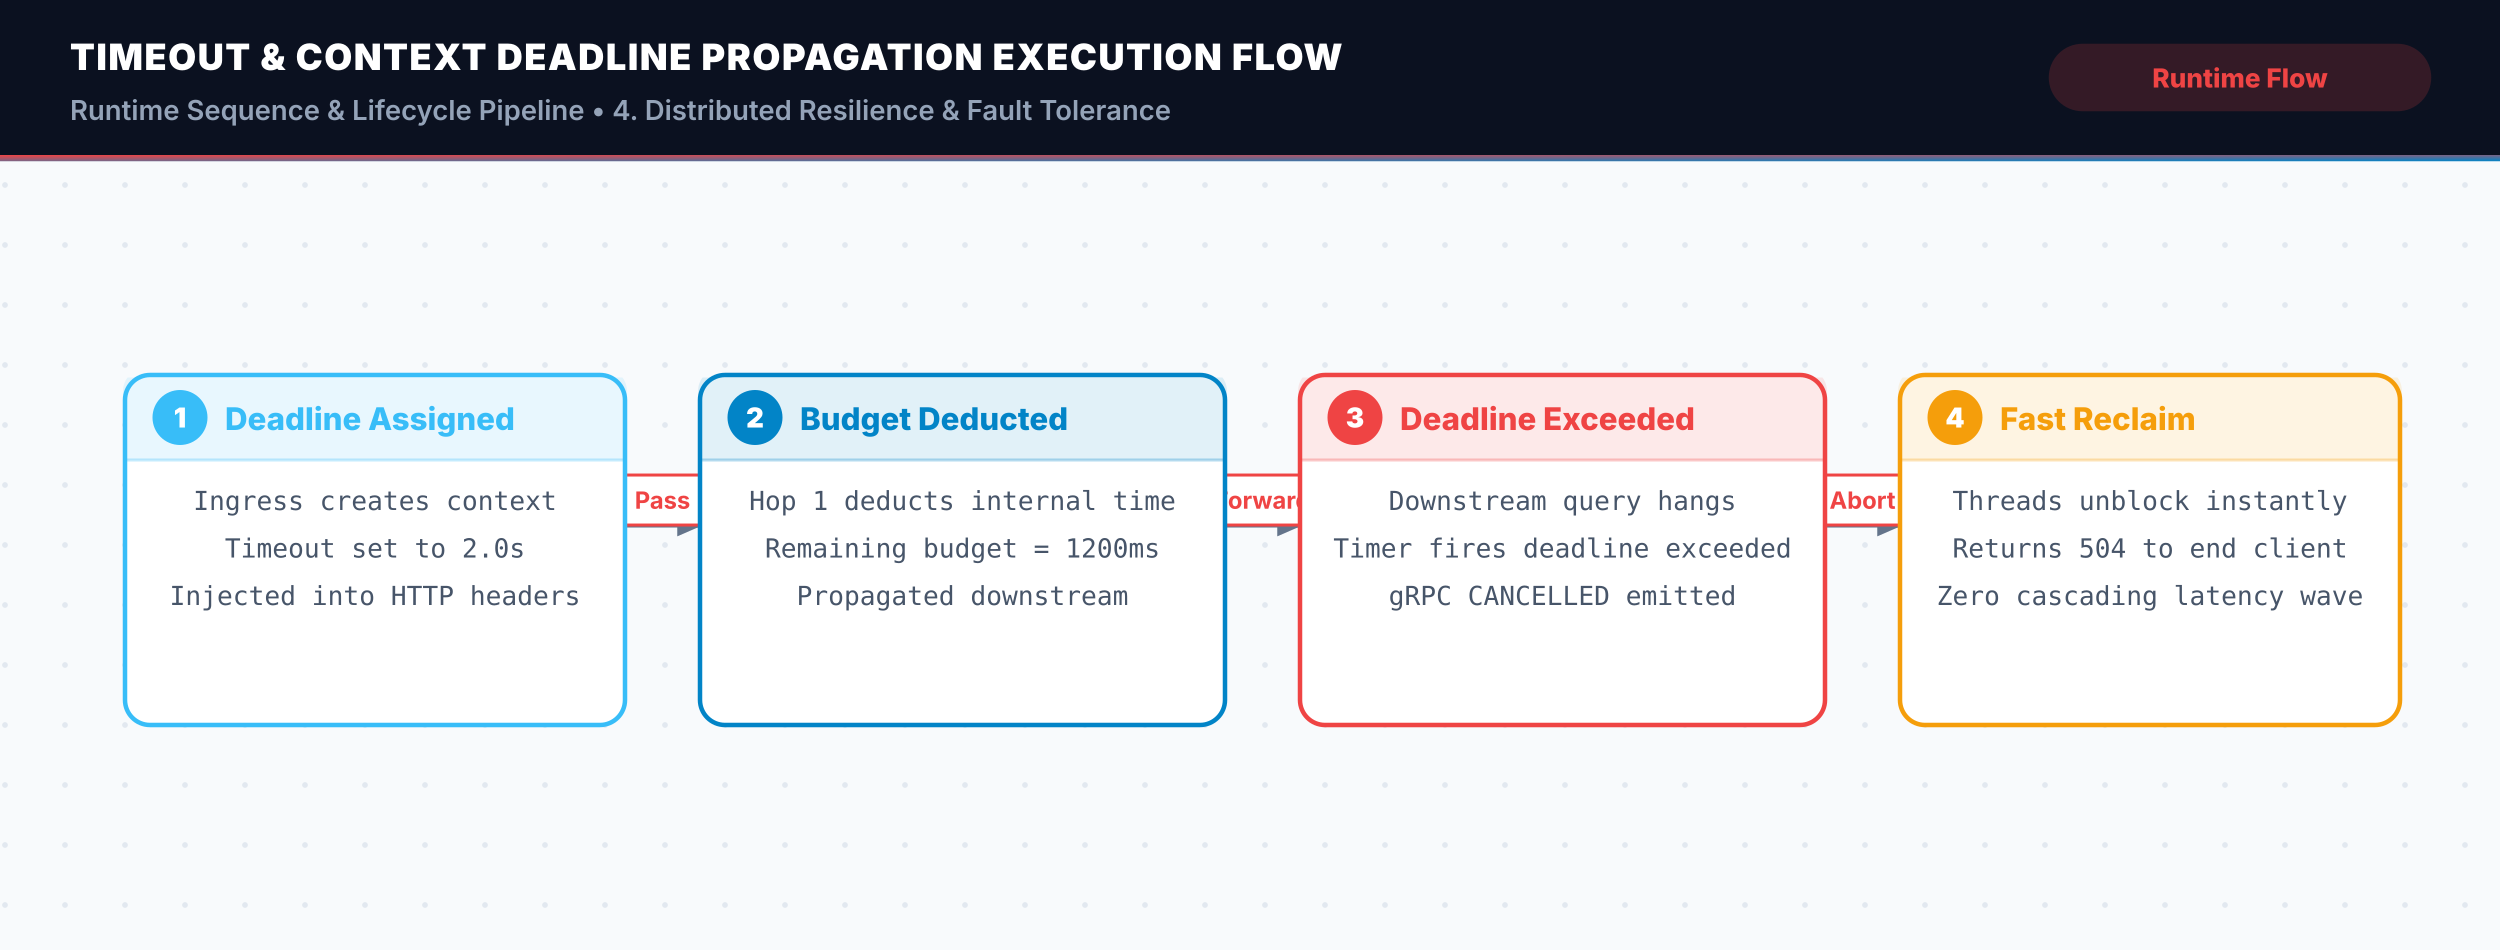
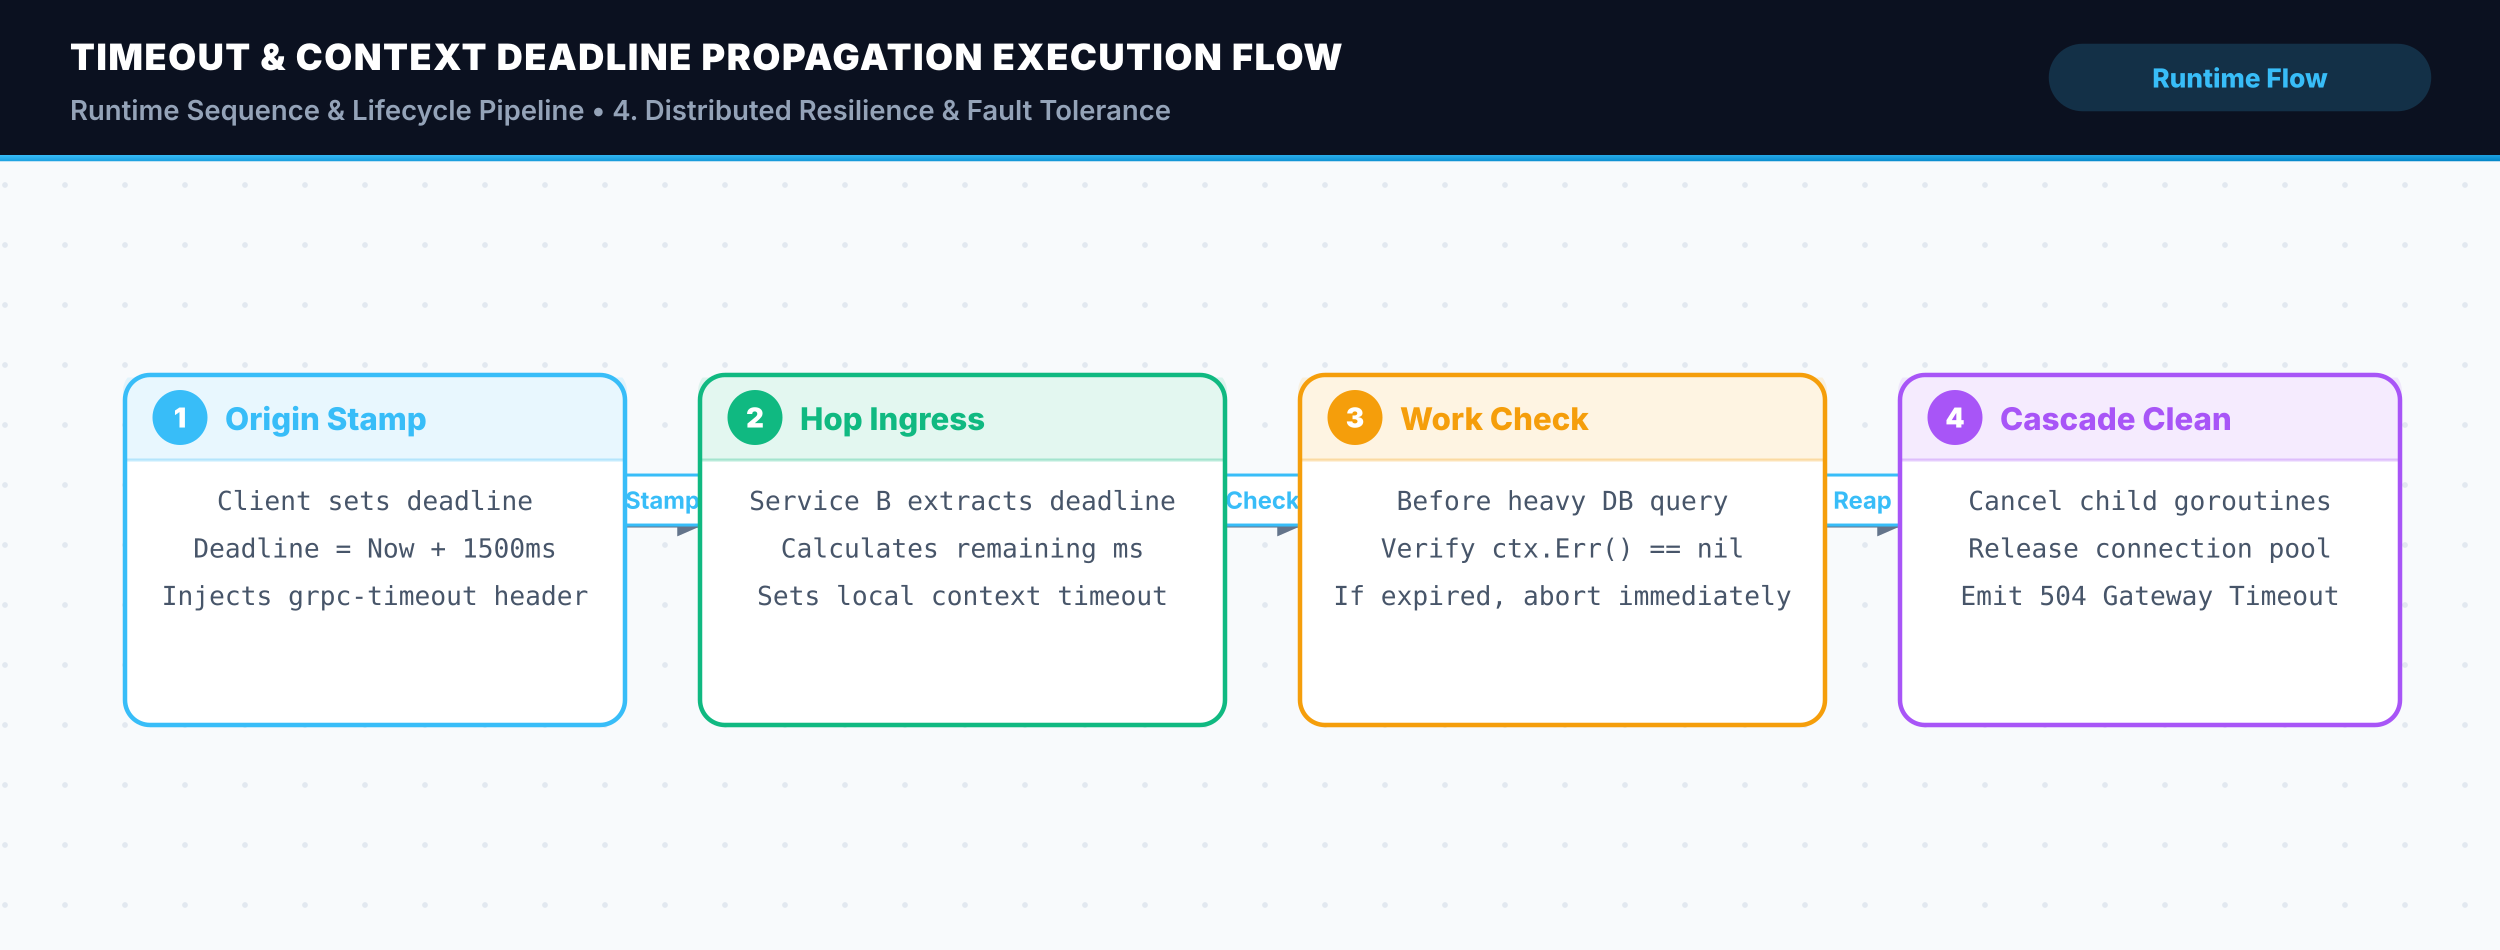
<svg xmlns="http://www.w3.org/2000/svg" viewBox="0 0 1000 380" width="1000" height="380">
  <defs>
    <style>
      .bg { fill: #f8fafc; }
      .grid-dot { fill: #e2e8f0; }
      .header-bg { fill: #0b1120; }
      .header-title { fill: #ffffff; }
      .header-sub { fill: #94a3b8; }
      .card-bg { fill: #ffffff; }
      .text-muted { fill: #475569; }
      .arrow-line { stroke: #64748b; stroke-width: 2; fill: none; stroke-linecap: round; stroke-linejoin: round; }
      .arrow-dash { stroke: #94a3b8; stroke-width: 2; stroke-dasharray: 5,4; fill: none; stroke-linecap: round; }
      .arrow-head { fill: #64748b; }
      .pill-bg { fill: #ffffff; }
      .tier-bg { fill: rgba(241, 245, 249, 0.45); }

      @media (prefers-color-scheme: dark) {
        .bg { fill: #070b14; }
        .grid-dot { fill: #1e293b; }
        .header-bg { fill: #030712; }
        .card-bg { fill: #0f172a; }
        .text-muted { fill: #94a3b8; }
        .arrow-line { stroke: #94a3b8; }
        .arrow-dash { stroke: #64748b; }
        .arrow-head { fill: #94a3b8; }
        .pill-bg { fill: #0f172a; }
        .tier-bg { fill: rgba(15, 23, 42, 0.35); }
      }
    </style>
    <pattern id="grid" width="24" height="24" patternUnits="userSpaceOnUse">
      <circle cx="2" cy="2" r="1.15" class="grid-dot" />
    </pattern>
    <linearGradient id="headerGrad" x1="0%" y1="0%" x2="100%" y2="100%">
-       <stop offset="0%" stop-color="#ef4444" />
+       <stop offset="0%" stop-color="#38bdf8" />
      <stop offset="100%" stop-color="#0284c7" />
    </linearGradient>
    <marker id="arrow" viewBox="0 0 10 10" refX="7" refY="5" markerWidth="6.5" markerHeight="6.5" orient="auto-start-reverse">
      <path d="M 0 1.5 L 8 5 L 0 8.5 z" class="arrow-head" />
    </marker>
  </defs>
  <rect width="1000" height="380" class="bg" />
  <rect width="1000" height="380" fill="url(#grid)" />
  <rect x="0" y="0" width="1000" height="64" class="header-bg" />
  <rect x="0" y="62" width="1000" height="2.5" fill="url(#headerGrad)" />
  <text x="28" y="28" font-family="-apple-system, BlinkMacSystemFont, sans-serif" font-size="14.5" font-weight="900" class="header-title" letter-spacing="0.04em">TIMEOUT &amp; CONTEXT DEADLINE PROPAGATION EXECUTION FLOW</text>
  <text x="28" y="48" font-family="-apple-system, BlinkMacSystemFont, sans-serif" font-size="11" font-weight="600" class="header-sub">Runtime Sequence &amp; Lifecycle Pipeline • 4. Distributed Resilience &amp; Fault Tolerance</text>
-   <rect x="820" y="18" width="152" height="26" rx="13" fill="#ef4444" opacity="0.18" stroke="#ef4444" stroke-width="1" />
-   <text x="896" y="35" text-anchor="middle" font-family="-apple-system, BlinkMacSystemFont, sans-serif" font-size="10.5" font-weight="800" fill="#ef4444">Runtime Flow</text>
+   <rect x="820" y="18" width="152" height="26" rx="13" fill="#38bdf8" opacity="0.18" stroke="#38bdf8" stroke-width="1" />
+   <text x="896" y="35" text-anchor="middle" font-family="-apple-system, BlinkMacSystemFont, sans-serif" font-size="10.5" font-weight="800" fill="#38bdf8">Runtime Flow</text>
  <g id="conn-0">
-     <path d="M 250 210 L 280 210" class="arrow-line" stroke="#ef4444" marker-end="url(#arrow)" />
-     <rect x="237" y="190" width="56" height="20" rx="6" class="pill-bg" stroke="#ef4444" stroke-width="1.2" />
-     <text x="265" y="203.5" text-anchor="middle" font-family="-apple-system, BlinkMacSystemFont, sans-serif" font-size="9.5" font-weight="750" fill="#ef4444">Pass</text>
+     <path d="M 250 210 L 280 210" class="arrow-line" stroke="#38bdf8" marker-end="url(#arrow)" />
+     <rect x="237" y="190" width="56" height="20" rx="6" class="pill-bg" stroke="#38bdf8" stroke-width="1.2" />
+     <text x="265" y="203.5" text-anchor="middle" font-family="-apple-system, BlinkMacSystemFont, sans-serif" font-size="9.5" font-weight="750" fill="#38bdf8">Stamp</text>
  </g>
  <g id="conn-1">
-     <path d="M 490 210 L 520 210" class="arrow-line" stroke="#ef4444" marker-end="url(#arrow)" />
-     <rect x="477" y="190" width="56" height="20" rx="6" class="pill-bg" stroke="#ef4444" stroke-width="1.2" />
-     <text x="505" y="203.5" text-anchor="middle" font-family="-apple-system, BlinkMacSystemFont, sans-serif" font-size="9.5" font-weight="750" fill="#ef4444">Forward</text>
+     <path d="M 490 210 L 520 210" class="arrow-line" stroke="#38bdf8" marker-end="url(#arrow)" />
+     <rect x="477" y="190" width="56" height="20" rx="6" class="pill-bg" stroke="#38bdf8" stroke-width="1.2" />
+     <text x="505" y="203.5" text-anchor="middle" font-family="-apple-system, BlinkMacSystemFont, sans-serif" font-size="9.5" font-weight="750" fill="#38bdf8">Check</text>
  </g>
  <g id="conn-2">
-     <path d="M 730 210 L 760 210" class="arrow-line" stroke="#ef4444" marker-end="url(#arrow)" />
-     <rect x="717" y="190" width="56" height="20" rx="6" class="pill-bg" stroke="#ef4444" stroke-width="1.2" />
-     <text x="745" y="203.5" text-anchor="middle" font-family="-apple-system, BlinkMacSystemFont, sans-serif" font-size="9.5" font-weight="750" fill="#ef4444">Abort</text>
+     <path d="M 730 210 L 760 210" class="arrow-line" stroke="#38bdf8" marker-end="url(#arrow)" />
+     <rect x="717" y="190" width="56" height="20" rx="6" class="pill-bg" stroke="#38bdf8" stroke-width="1.2" />
+     <text x="745" y="203.5" text-anchor="middle" font-family="-apple-system, BlinkMacSystemFont, sans-serif" font-size="9.5" font-weight="750" fill="#38bdf8">Reap</text>
  </g>
  <g id="node-0" class="node-card">
    <rect x="50" y="150" width="200" height="140" rx="10" class="card-bg" stroke="#38bdf8" stroke-width="1.8" />
    <path d="M 51 151 L 249 151 A 9 9 0 0 1 250 160 L 250 184 L 50 184 L 50 160 A 9 9 0 0 1 51 151 Z" fill="#38bdf8" opacity="0.12" />
    <line x1="50" y1="184" x2="250" y2="184" stroke="#38bdf8" stroke-width="1.2" opacity="0.3" />
    <circle cx="72" cy="167" r="11" fill="#38bdf8" />
    <text x="72" y="171" text-anchor="middle" font-family="-apple-system, BlinkMacSystemFont, sans-serif" font-size="11" font-weight="900" fill="#ffffff">1</text>
-     <text x="90" y="172" font-family="-apple-system, BlinkMacSystemFont, sans-serif" font-size="12.5" font-weight="800" fill="#38bdf8">Deadline Assigned</text>
-     <text x="150" y="204" text-anchor="middle" font-family="ui-monospace, SFMono-Regular, Menlo, Monaco, Consolas, monospace" font-size="10.5" class="text-muted">Ingress creates context</text>
-     <text x="150" y="223" text-anchor="middle" font-family="ui-monospace, SFMono-Regular, Menlo, Monaco, Consolas, monospace" font-size="10.5" class="text-muted">Timeout set to 2.0s</text>
-     <text x="150" y="242" text-anchor="middle" font-family="ui-monospace, SFMono-Regular, Menlo, Monaco, Consolas, monospace" font-size="10.5" class="text-muted">Injected into HTTP headers</text>
+     <text x="90" y="172" font-family="-apple-system, BlinkMacSystemFont, sans-serif" font-size="12.5" font-weight="800" fill="#38bdf8">Origin Stamp</text>
+     <text x="150" y="204" text-anchor="middle" font-family="ui-monospace, SFMono-Regular, Menlo, Monaco, Consolas, monospace" font-size="10.5" class="text-muted">Client sets deadline</text>
+     <text x="150" y="223" text-anchor="middle" font-family="ui-monospace, SFMono-Regular, Menlo, Monaco, Consolas, monospace" font-size="10.5" class="text-muted">Deadline = Now + 1500ms</text>
+     <text x="150" y="242" text-anchor="middle" font-family="ui-monospace, SFMono-Regular, Menlo, Monaco, Consolas, monospace" font-size="10.5" class="text-muted">Injects grpc-timeout header</text>
  </g>
  <g id="node-1" class="node-card">
-     <rect x="280" y="150" width="210" height="140" rx="10" class="card-bg" stroke="#0284c7" stroke-width="1.8" />
-     <path d="M 281 151 L 489 151 A 9 9 0 0 1 490 160 L 490 184 L 280 184 L 280 160 A 9 9 0 0 1 281 151 Z" fill="#0284c7" opacity="0.12" />
-     <line x1="280" y1="184" x2="490" y2="184" stroke="#0284c7" stroke-width="1.2" opacity="0.3" />
-     <circle cx="302" cy="167" r="11" fill="#0284c7" />
+     <rect x="280" y="150" width="210" height="140" rx="10" class="card-bg" stroke="#10b981" stroke-width="1.8" />
+     <path d="M 281 151 L 489 151 A 9 9 0 0 1 490 160 L 490 184 L 280 184 L 280 160 A 9 9 0 0 1 281 151 Z" fill="#10b981" opacity="0.12" />
+     <line x1="280" y1="184" x2="490" y2="184" stroke="#10b981" stroke-width="1.2" opacity="0.3" />
+     <circle cx="302" cy="167" r="11" fill="#10b981" />
    <text x="302" y="171" text-anchor="middle" font-family="-apple-system, BlinkMacSystemFont, sans-serif" font-size="11" font-weight="900" fill="#ffffff">2</text>
-     <text x="320" y="172" font-family="-apple-system, BlinkMacSystemFont, sans-serif" font-size="12.5" font-weight="800" fill="#0284c7">Budget Deducted</text>
-     <text x="385" y="204" text-anchor="middle" font-family="ui-monospace, SFMono-Regular, Menlo, Monaco, Consolas, monospace" font-size="10.5" class="text-muted">Hop 1 deducts internal time</text>
-     <text x="385" y="223" text-anchor="middle" font-family="ui-monospace, SFMono-Regular, Menlo, Monaco, Consolas, monospace" font-size="10.5" class="text-muted">Remaining budget = 1200ms</text>
-     <text x="385" y="242" text-anchor="middle" font-family="ui-monospace, SFMono-Regular, Menlo, Monaco, Consolas, monospace" font-size="10.5" class="text-muted">Propagated downstream</text>
+     <text x="320" y="172" font-family="-apple-system, BlinkMacSystemFont, sans-serif" font-size="12.5" font-weight="800" fill="#10b981">Hop Ingress</text>
+     <text x="385" y="204" text-anchor="middle" font-family="ui-monospace, SFMono-Regular, Menlo, Monaco, Consolas, monospace" font-size="10.5" class="text-muted">Service B extracts deadline</text>
+     <text x="385" y="223" text-anchor="middle" font-family="ui-monospace, SFMono-Regular, Menlo, Monaco, Consolas, monospace" font-size="10.5" class="text-muted">Calculates remaining ms</text>
+     <text x="385" y="242" text-anchor="middle" font-family="ui-monospace, SFMono-Regular, Menlo, Monaco, Consolas, monospace" font-size="10.5" class="text-muted">Sets local context timeout</text>
  </g>
  <g id="node-2" class="node-card">
-     <rect x="520" y="150" width="210" height="140" rx="10" class="card-bg" stroke="#ef4444" stroke-width="1.8" />
-     <path d="M 521 151 L 729 151 A 9 9 0 0 1 730 160 L 730 184 L 520 184 L 520 160 A 9 9 0 0 1 521 151 Z" fill="#ef4444" opacity="0.12" />
-     <line x1="520" y1="184" x2="730" y2="184" stroke="#ef4444" stroke-width="1.2" opacity="0.3" />
-     <circle cx="542" cy="167" r="11" fill="#ef4444" />
+     <rect x="520" y="150" width="210" height="140" rx="10" class="card-bg" stroke="#f59e0b" stroke-width="1.8" />
+     <path d="M 521 151 L 729 151 A 9 9 0 0 1 730 160 L 730 184 L 520 184 L 520 160 A 9 9 0 0 1 521 151 Z" fill="#f59e0b" opacity="0.12" />
+     <line x1="520" y1="184" x2="730" y2="184" stroke="#f59e0b" stroke-width="1.2" opacity="0.3" />
+     <circle cx="542" cy="167" r="11" fill="#f59e0b" />
    <text x="542" y="171" text-anchor="middle" font-family="-apple-system, BlinkMacSystemFont, sans-serif" font-size="11" font-weight="900" fill="#ffffff">3</text>
-     <text x="560" y="172" font-family="-apple-system, BlinkMacSystemFont, sans-serif" font-size="12.5" font-weight="800" fill="#ef4444">Deadline Exceeded</text>
-     <text x="625" y="204" text-anchor="middle" font-family="ui-monospace, SFMono-Regular, Menlo, Monaco, Consolas, monospace" font-size="10.5" class="text-muted">Downstream query hangs</text>
-     <text x="625" y="223" text-anchor="middle" font-family="ui-monospace, SFMono-Regular, Menlo, Monaco, Consolas, monospace" font-size="10.5" class="text-muted">Timer fires deadline exceeded</text>
-     <text x="625" y="242" text-anchor="middle" font-family="ui-monospace, SFMono-Regular, Menlo, Monaco, Consolas, monospace" font-size="10.5" class="text-muted">gRPC CANCELLED emitted</text>
+     <text x="560" y="172" font-family="-apple-system, BlinkMacSystemFont, sans-serif" font-size="12.5" font-weight="800" fill="#f59e0b">Work Check</text>
+     <text x="625" y="204" text-anchor="middle" font-family="ui-monospace, SFMono-Regular, Menlo, Monaco, Consolas, monospace" font-size="10.5" class="text-muted">Before heavy DB query</text>
+     <text x="625" y="223" text-anchor="middle" font-family="ui-monospace, SFMono-Regular, Menlo, Monaco, Consolas, monospace" font-size="10.5" class="text-muted">Verify ctx.Err() == nil</text>
+     <text x="625" y="242" text-anchor="middle" font-family="ui-monospace, SFMono-Regular, Menlo, Monaco, Consolas, monospace" font-size="10.5" class="text-muted">If expired, abort immediately</text>
  </g>
  <g id="node-3" class="node-card">
-     <rect x="760" y="150" width="200" height="140" rx="10" class="card-bg" stroke="#f59e0b" stroke-width="1.8" />
-     <path d="M 761 151 L 959 151 A 9 9 0 0 1 960 160 L 960 184 L 760 184 L 760 160 A 9 9 0 0 1 761 151 Z" fill="#f59e0b" opacity="0.12" />
-     <line x1="760" y1="184" x2="960" y2="184" stroke="#f59e0b" stroke-width="1.2" opacity="0.3" />
-     <circle cx="782" cy="167" r="11" fill="#f59e0b" />
+     <rect x="760" y="150" width="200" height="140" rx="10" class="card-bg" stroke="#a855f7" stroke-width="1.8" />
+     <path d="M 761 151 L 959 151 A 9 9 0 0 1 960 160 L 960 184 L 760 184 L 760 160 A 9 9 0 0 1 761 151 Z" fill="#a855f7" opacity="0.12" />
+     <line x1="760" y1="184" x2="960" y2="184" stroke="#a855f7" stroke-width="1.2" opacity="0.3" />
+     <circle cx="782" cy="167" r="11" fill="#a855f7" />
    <text x="782" y="171" text-anchor="middle" font-family="-apple-system, BlinkMacSystemFont, sans-serif" font-size="11" font-weight="900" fill="#ffffff">4</text>
-     <text x="800" y="172" font-family="-apple-system, BlinkMacSystemFont, sans-serif" font-size="12.5" font-weight="800" fill="#f59e0b">Fast Reclaim</text>
-     <text x="860" y="204" text-anchor="middle" font-family="ui-monospace, SFMono-Regular, Menlo, Monaco, Consolas, monospace" font-size="10.5" class="text-muted">Threads unblock instantly</text>
-     <text x="860" y="223" text-anchor="middle" font-family="ui-monospace, SFMono-Regular, Menlo, Monaco, Consolas, monospace" font-size="10.5" class="text-muted">Returns 504 to end client</text>
-     <text x="860" y="242" text-anchor="middle" font-family="ui-monospace, SFMono-Regular, Menlo, Monaco, Consolas, monospace" font-size="10.5" class="text-muted">Zero cascading latency wave</text>
+     <text x="800" y="172" font-family="-apple-system, BlinkMacSystemFont, sans-serif" font-size="12.5" font-weight="800" fill="#a855f7">Cascade Clean</text>
+     <text x="860" y="204" text-anchor="middle" font-family="ui-monospace, SFMono-Regular, Menlo, Monaco, Consolas, monospace" font-size="10.5" class="text-muted">Cancel child goroutines</text>
+     <text x="860" y="223" text-anchor="middle" font-family="ui-monospace, SFMono-Regular, Menlo, Monaco, Consolas, monospace" font-size="10.5" class="text-muted">Release connection pool</text>
+     <text x="860" y="242" text-anchor="middle" font-family="ui-monospace, SFMono-Regular, Menlo, Monaco, Consolas, monospace" font-size="10.5" class="text-muted">Emit 504 Gateway Timeout</text>
  </g>
</svg>
